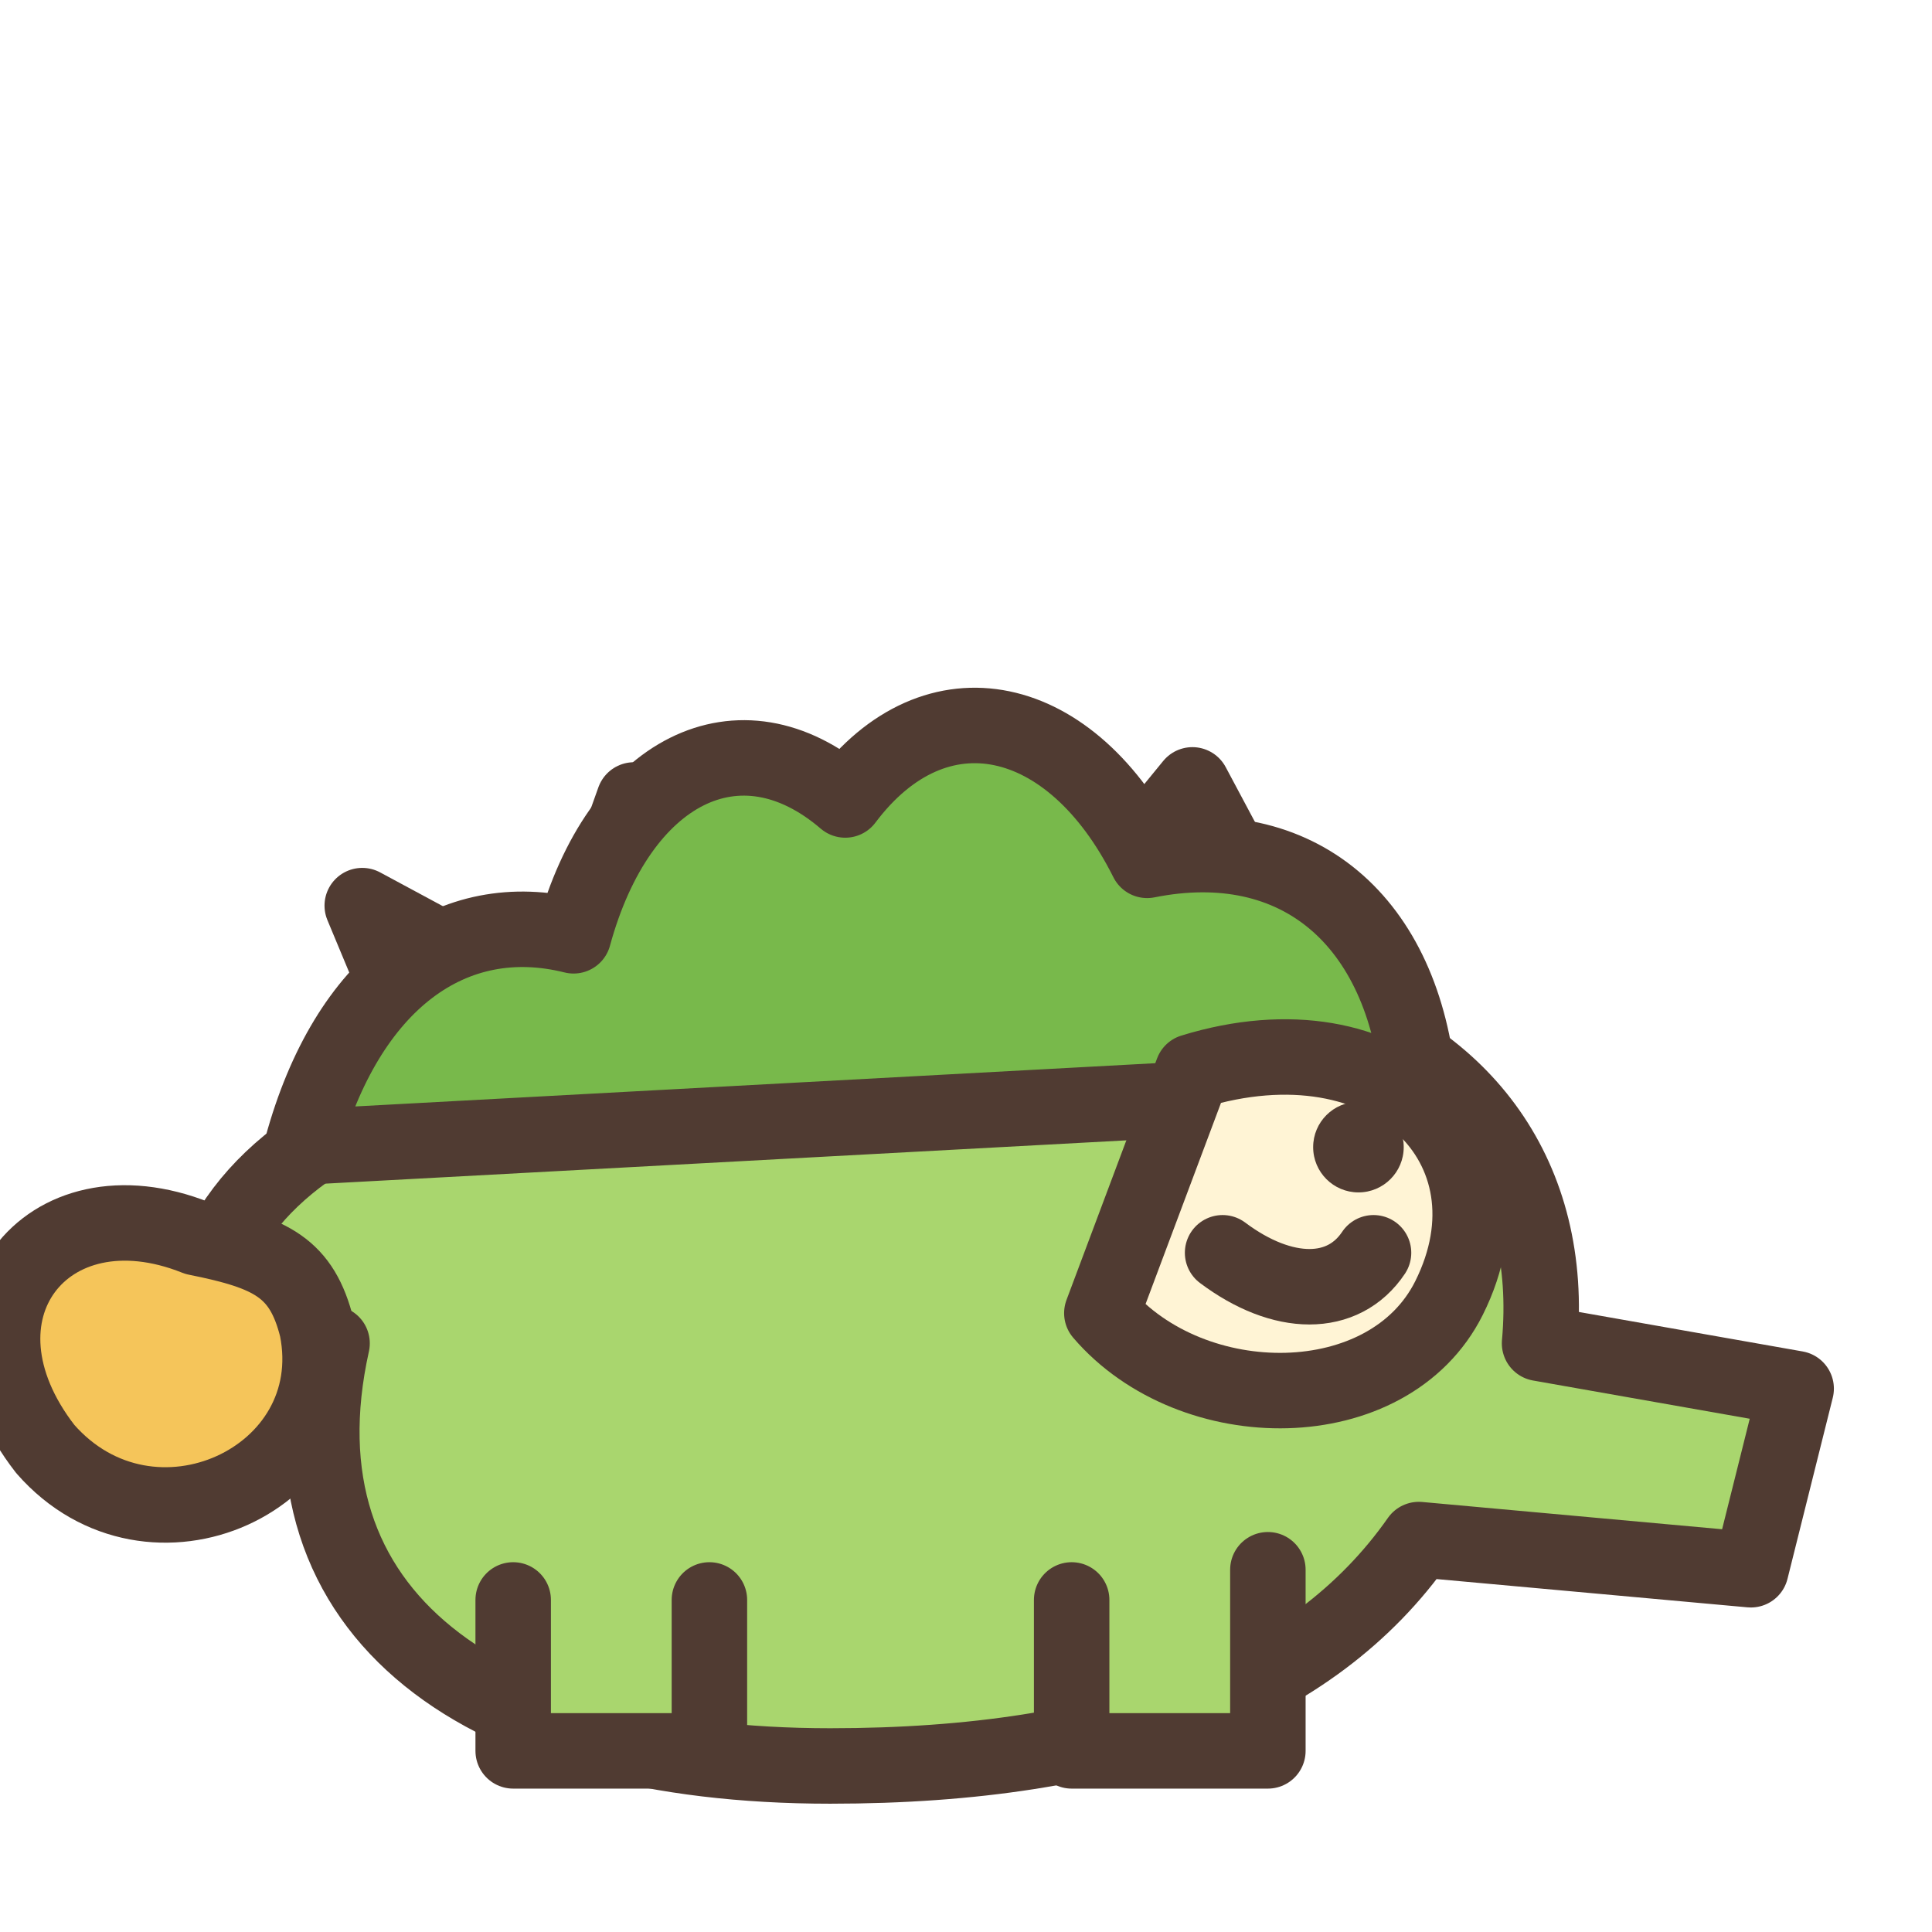
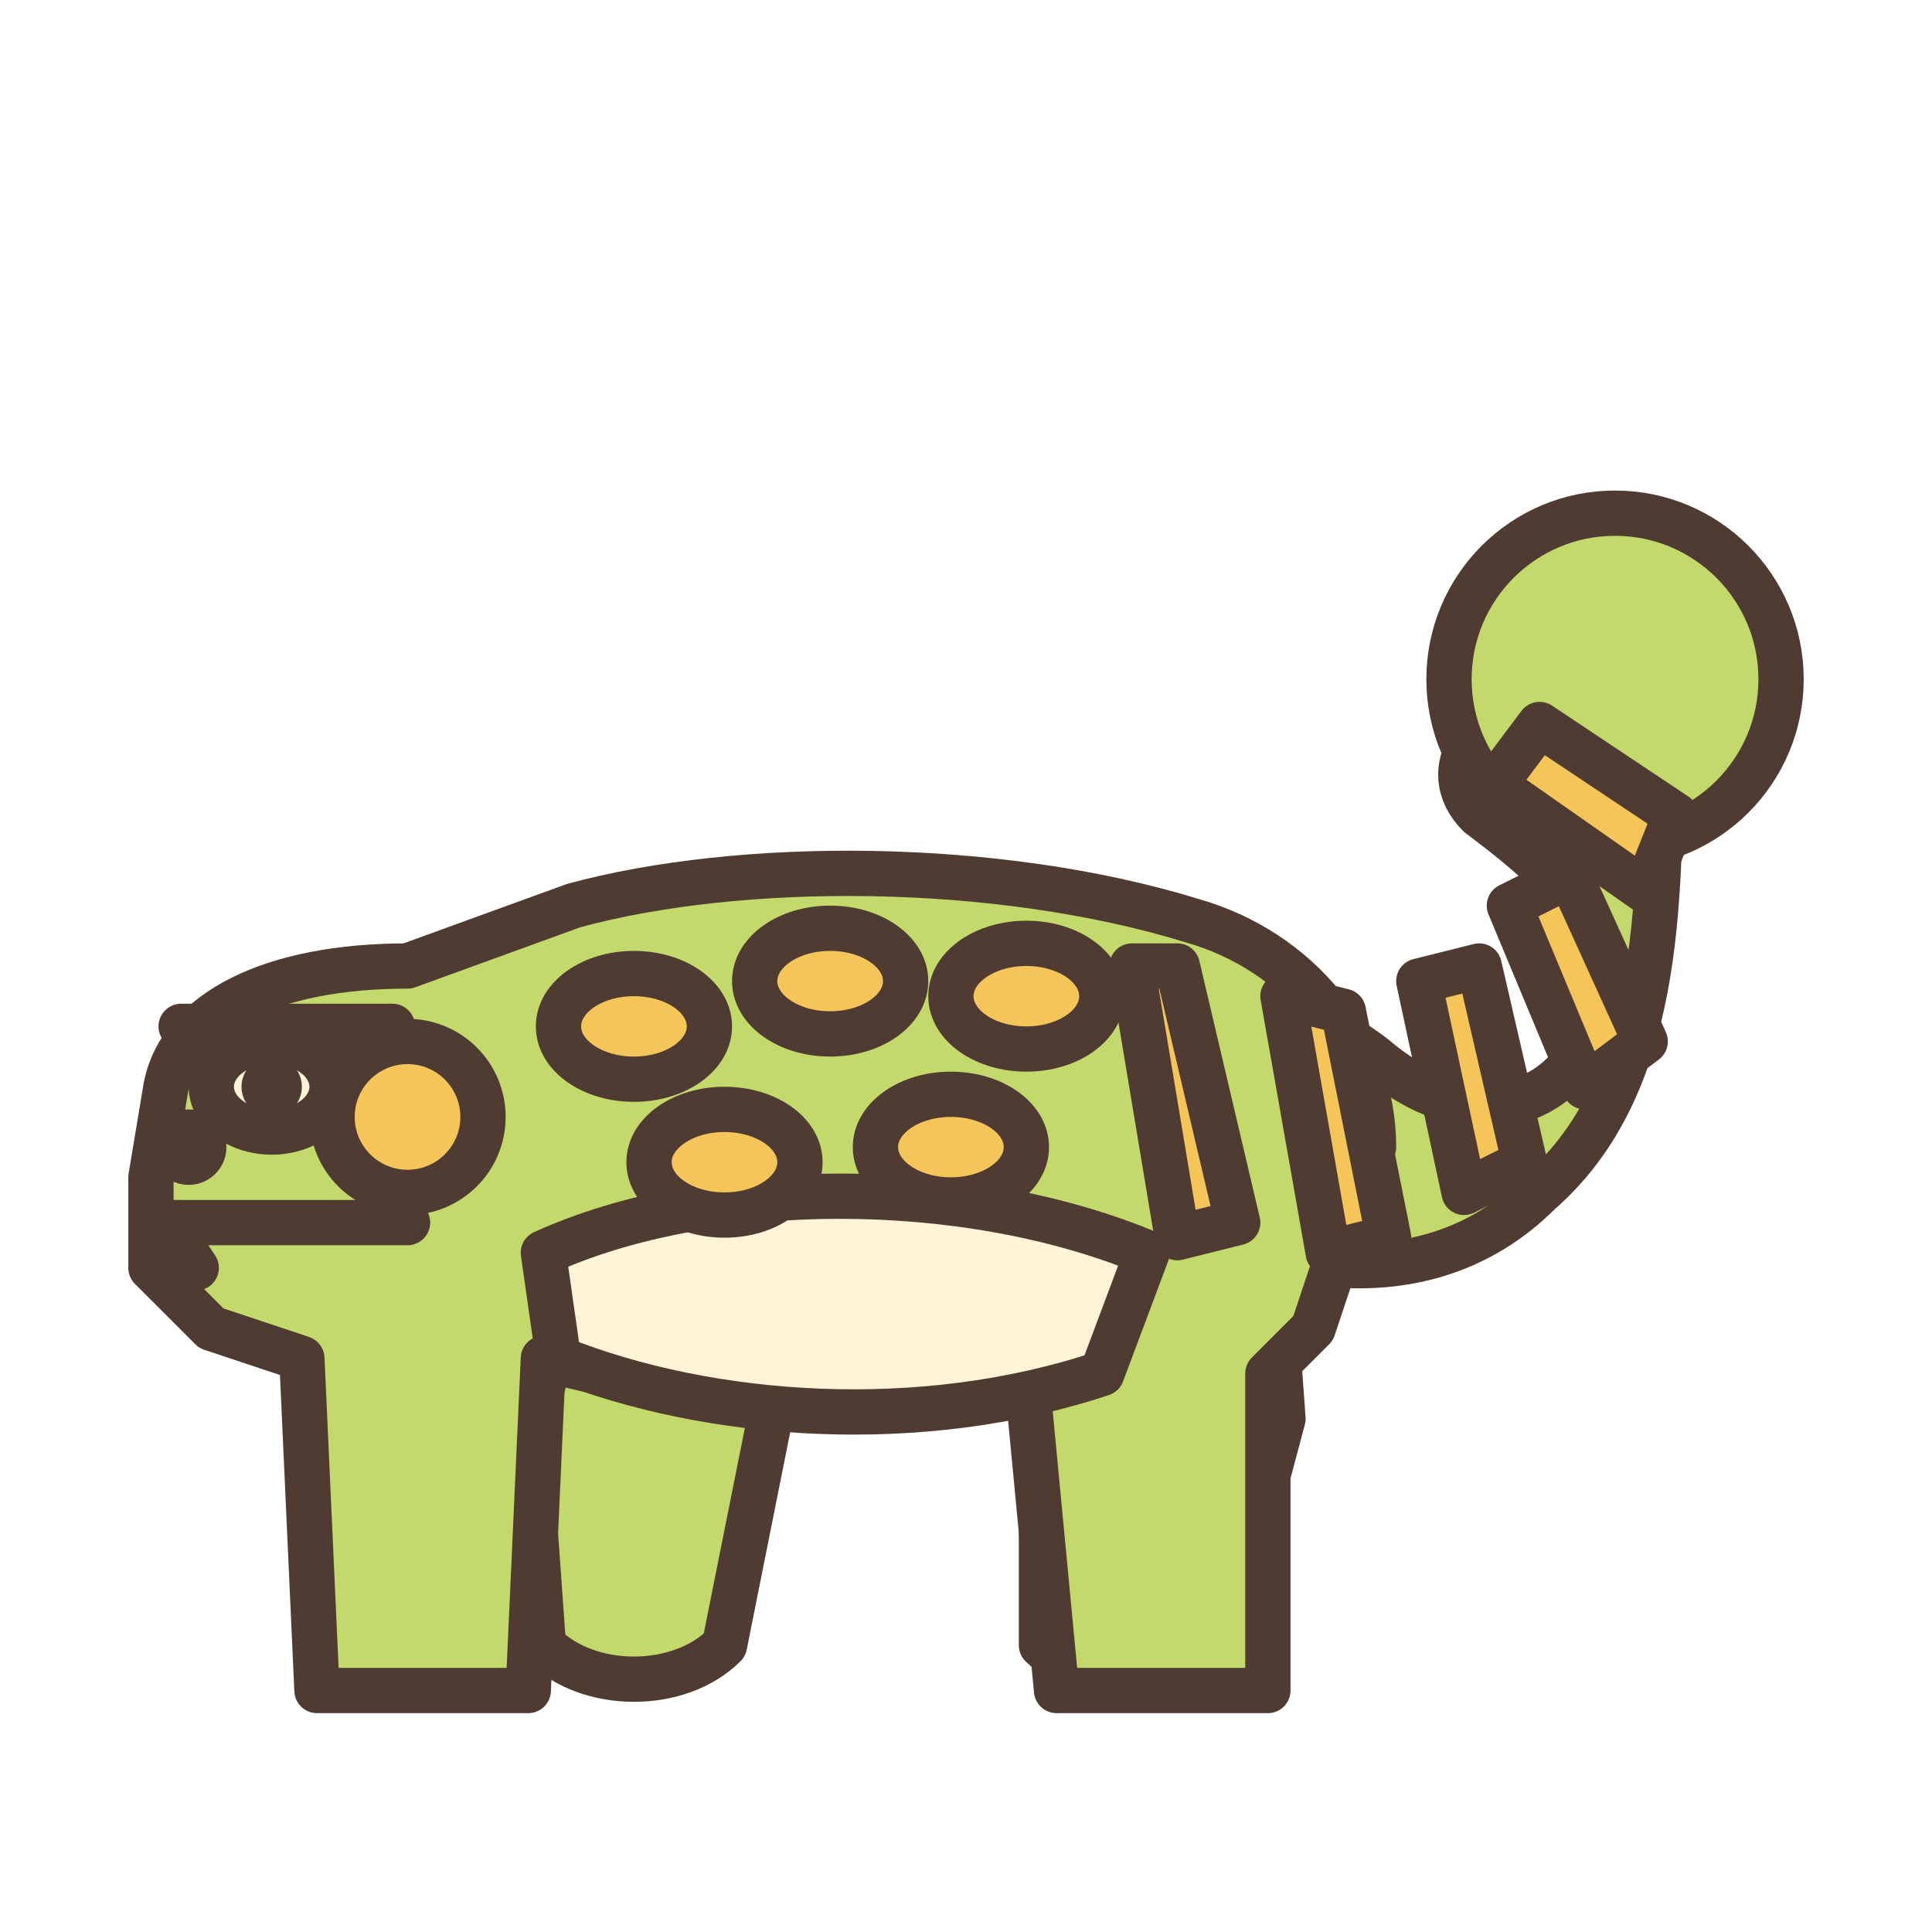
<svg xmlns="http://www.w3.org/2000/svg" viewBox="0 0 128 128">
-   <g stroke="#503B32" stroke-width="5" stroke-linejoin="round" stroke-linecap="round">
-     <path fill="#A9D66E" d="M13 88c1-8 7-13 16-16l-5-12 13 7 5-14 10 11 8-14 10 13 9-11 8 15c10 3 16 11 15 22l17 3-3 12-22-2c-7 10-20 15-39 15-23 0-37-10-33-28Z" />
-     <path fill="#78B94B" d="M20 76c3-11 10-16 18-14 3-11 11-15 18-9 6-8 15-6 20 4 10-2 17 4 18 15Z" />
-     <path fill="#F5C55A" d="M13 82C3 78-4 87 3 96c7 8 20 2 18-8-1-4-3-5-8-6Z" />
-     <path fill="#FFF4D5" d="M79 71c13-4 22 5 17 15-4 8-17 8-23 1Z" />
-     <circle fill="#503B32" cx="90" cy="76" r="3" stroke="none" />
-     <path fill="none" d="M81 83c4 3 8 3 10 0" />
-     <path fill="#A9D66E" d="M34 106v10h13v-10m24 0v10h13v-12" />
+   <g stroke="#503B32" stroke-width="3" stroke-linejoin="round" stroke-linecap="round">
+     <path fill="#C3D96B" d="M38 85 C38 79 43 77 50 79 L51 94 L48 109 C45 112 39 112 36 109 L35 95 Z" />
+     <path fill="#C3D96B" d="M72 84 C72 78 78 77 84 80 L85 94 L81 109 C78 112 72 112 69 109 L69 94 Z" />
+     <path fill="#C3D96B" d="M74 65 C82 65 87 67 91 70 C98 76 105 73 106 66 C107 61 102 57 98 54 C95 51 98 47 102 47 L110 49 C110 60 110 72 102 79 C94 87 82 84 74 78 Z" />
+     <circle fill="#C3D96B" cx="107" cy="45" r="11" />
+     <path fill="#C3D96B" d="M10 78 L11 72 C12 67 18 64 27 64 L38 60 C49 57 66 57 79 61 C86 63 91 69 91 76 L87 88 L84 91 L84 112 L70 112 L68 91 C57 93 47 93 36 90 L35 112 L21 112 L20 90 L14 88 L10 84 Z" />
+     <path fill="#FFF4D5" d="M36 83 C47 78 64 78 76 83 L73 91 C61 95 47 94 37 90 Z" />
+     <ellipse fill="#F5C55A" cx="42" cy="68" rx="5" ry="3.5" />
+     <ellipse fill="#F5C55A" cx="55" cy="65" rx="5" ry="3.5" />
+     <ellipse fill="#F5C55A" cx="68" cy="66" rx="5" ry="3.5" />
+     <ellipse fill="#F5C55A" cx="48" cy="77" rx="5" ry="3.5" />
+     <ellipse fill="#F5C55A" cx="63" cy="76" rx="5" ry="3.5" />
+     <ellipse fill="#F5C55A" cx="27" cy="74" rx="5" ry="5" />
+     <path fill="#F5C55A" d="M75 64 L78 64 L82 81 L78 82 Z" />
+     <path fill="#F5C55A" d="M85 66 L89 67 L92 82 L88 83 Z" />
+     <path fill="#F5C55A" d="M94 65 L98 64 L101 77 L97 79 Z" />
+     <path fill="#F5C55A" d="M100 60 L104 58 L109 69 L105 72 Z" />
+     <path fill="#F5C55A" d="M99 52 L102 48 L111 54 L109 59 Z" />
+     <ellipse fill="#FFF4D5" cx="18" cy="72" rx="4" ry="3" />
+     <circle fill="#503B32" stroke="none" cx="18" cy="72" r="2" />
+     <path fill="none" stroke-width="3" d="M12 68 L26 68" />
+     <circle fill="#503B32" stroke="none" cx="12.5" cy="76" r="2.5" />
+     <path fill="none" d="M11 81 H27 M11 81 L13 84" />
  </g>
</svg>
